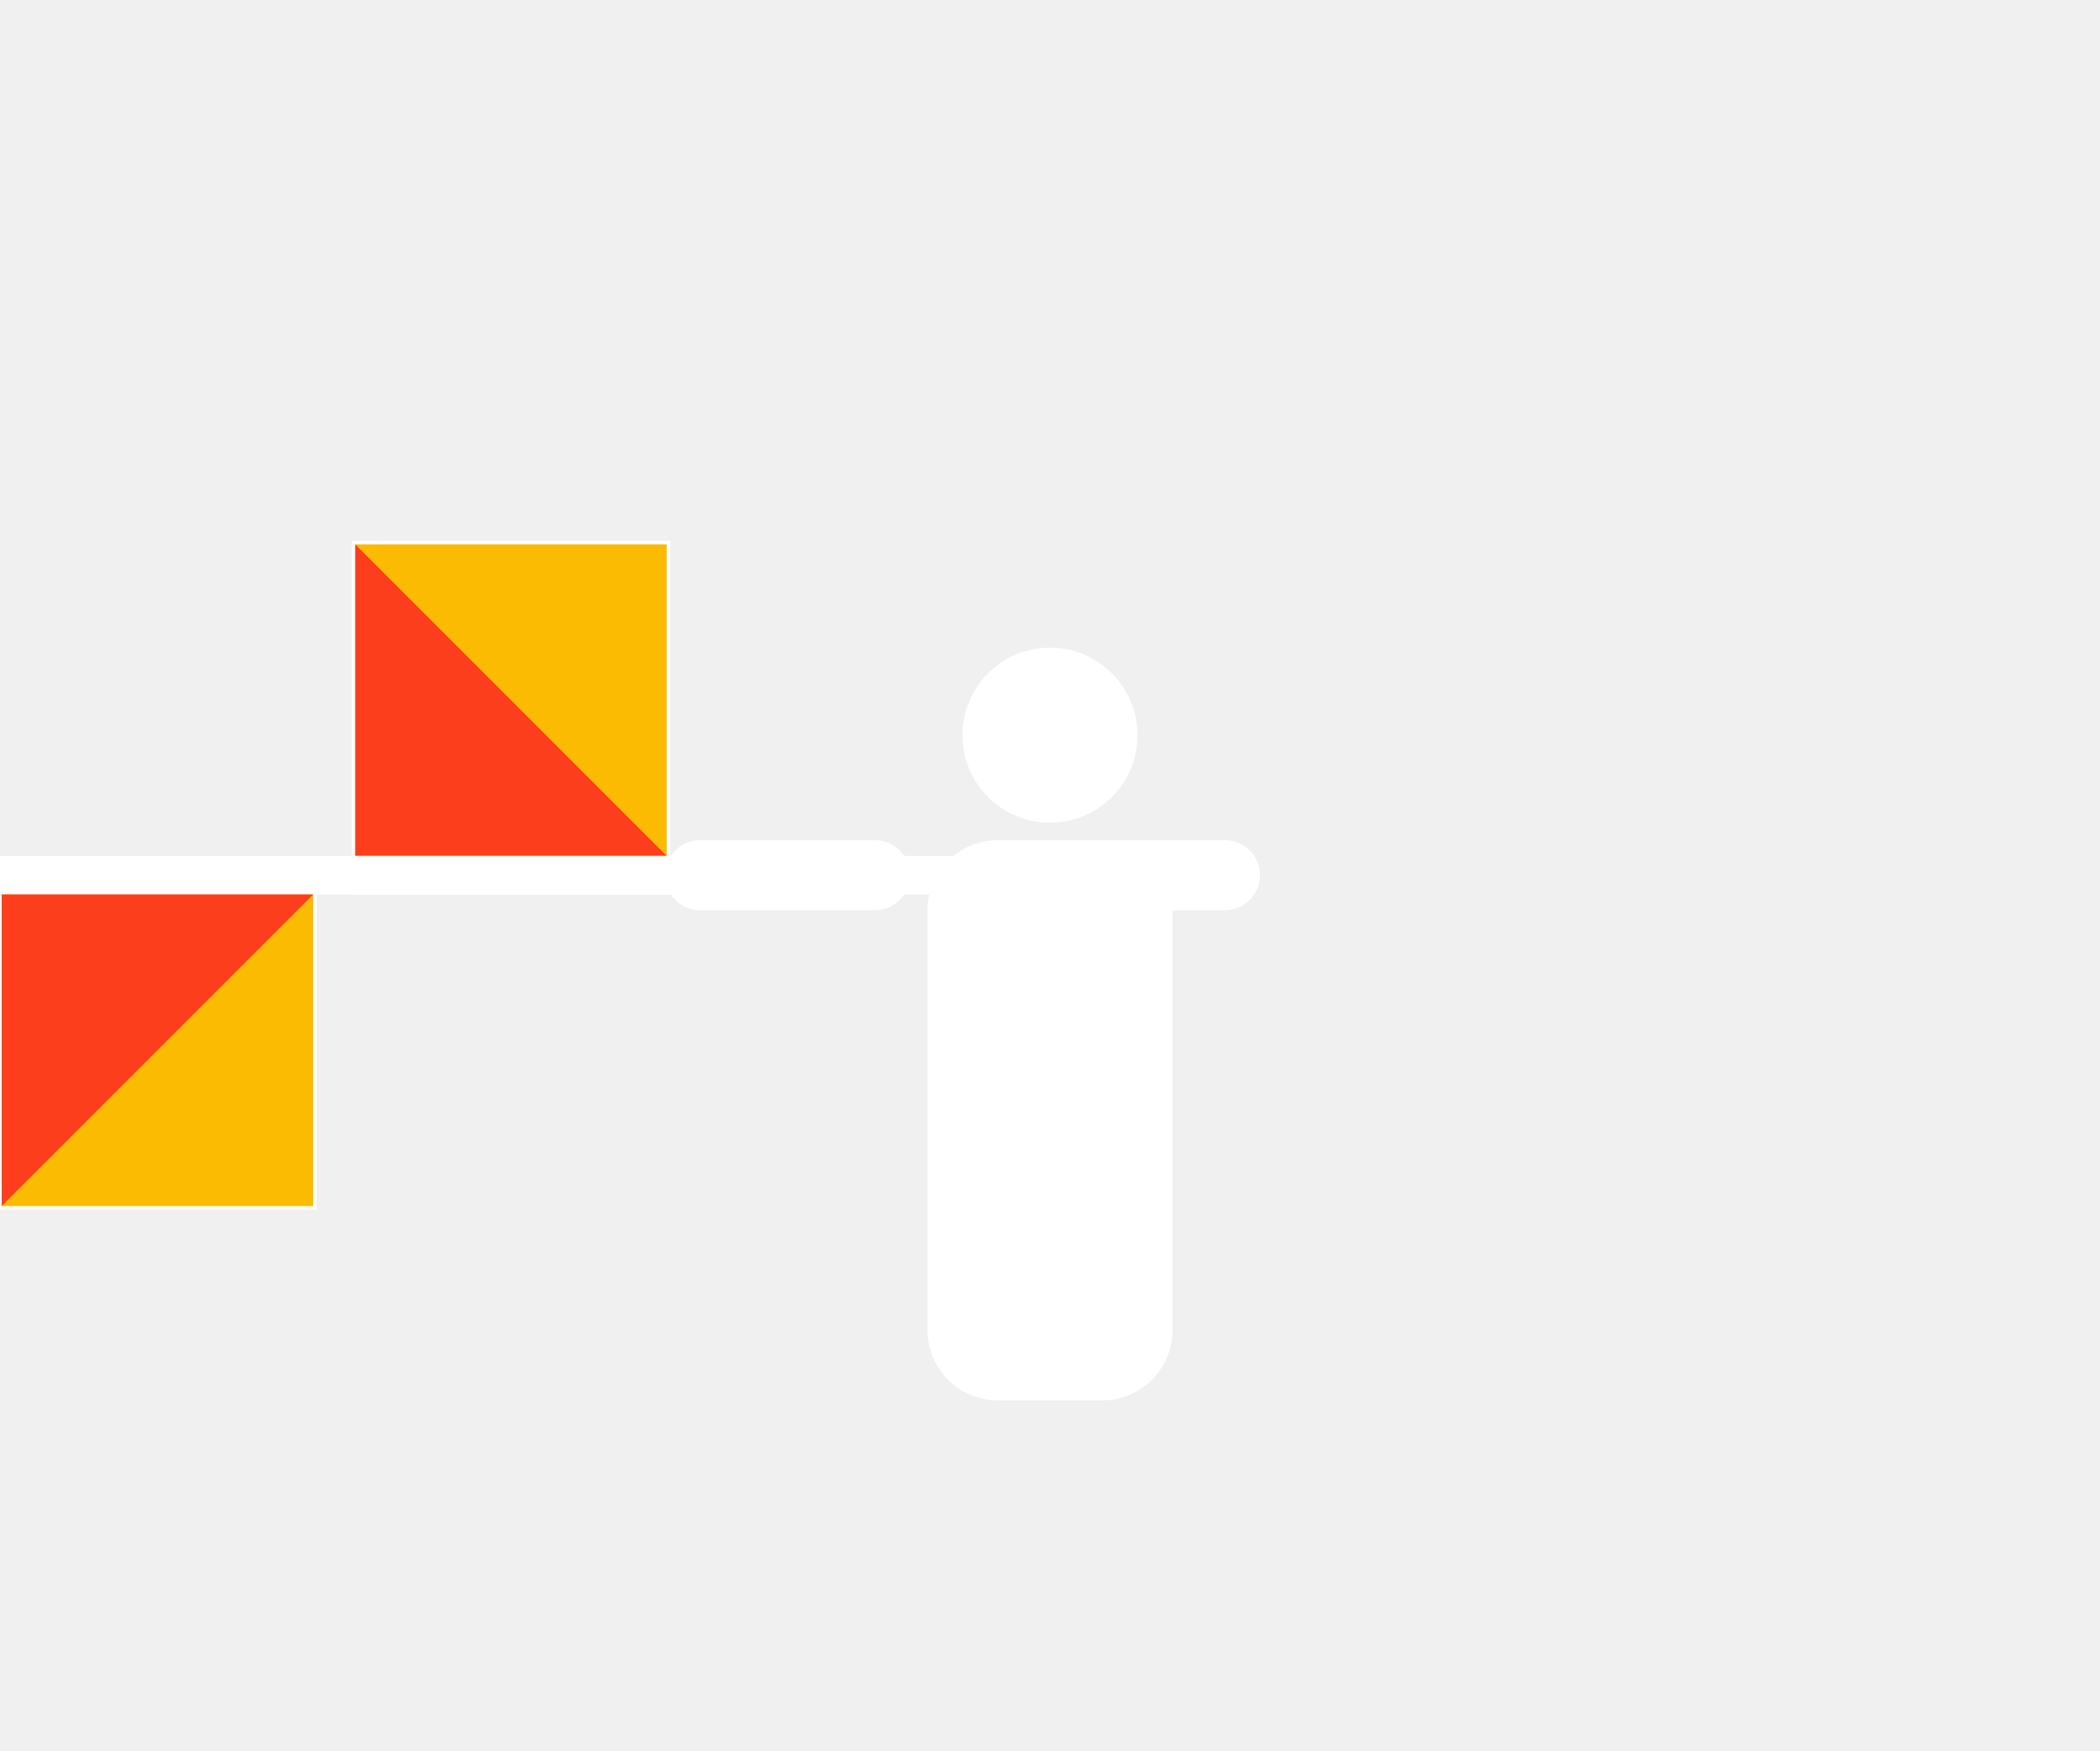
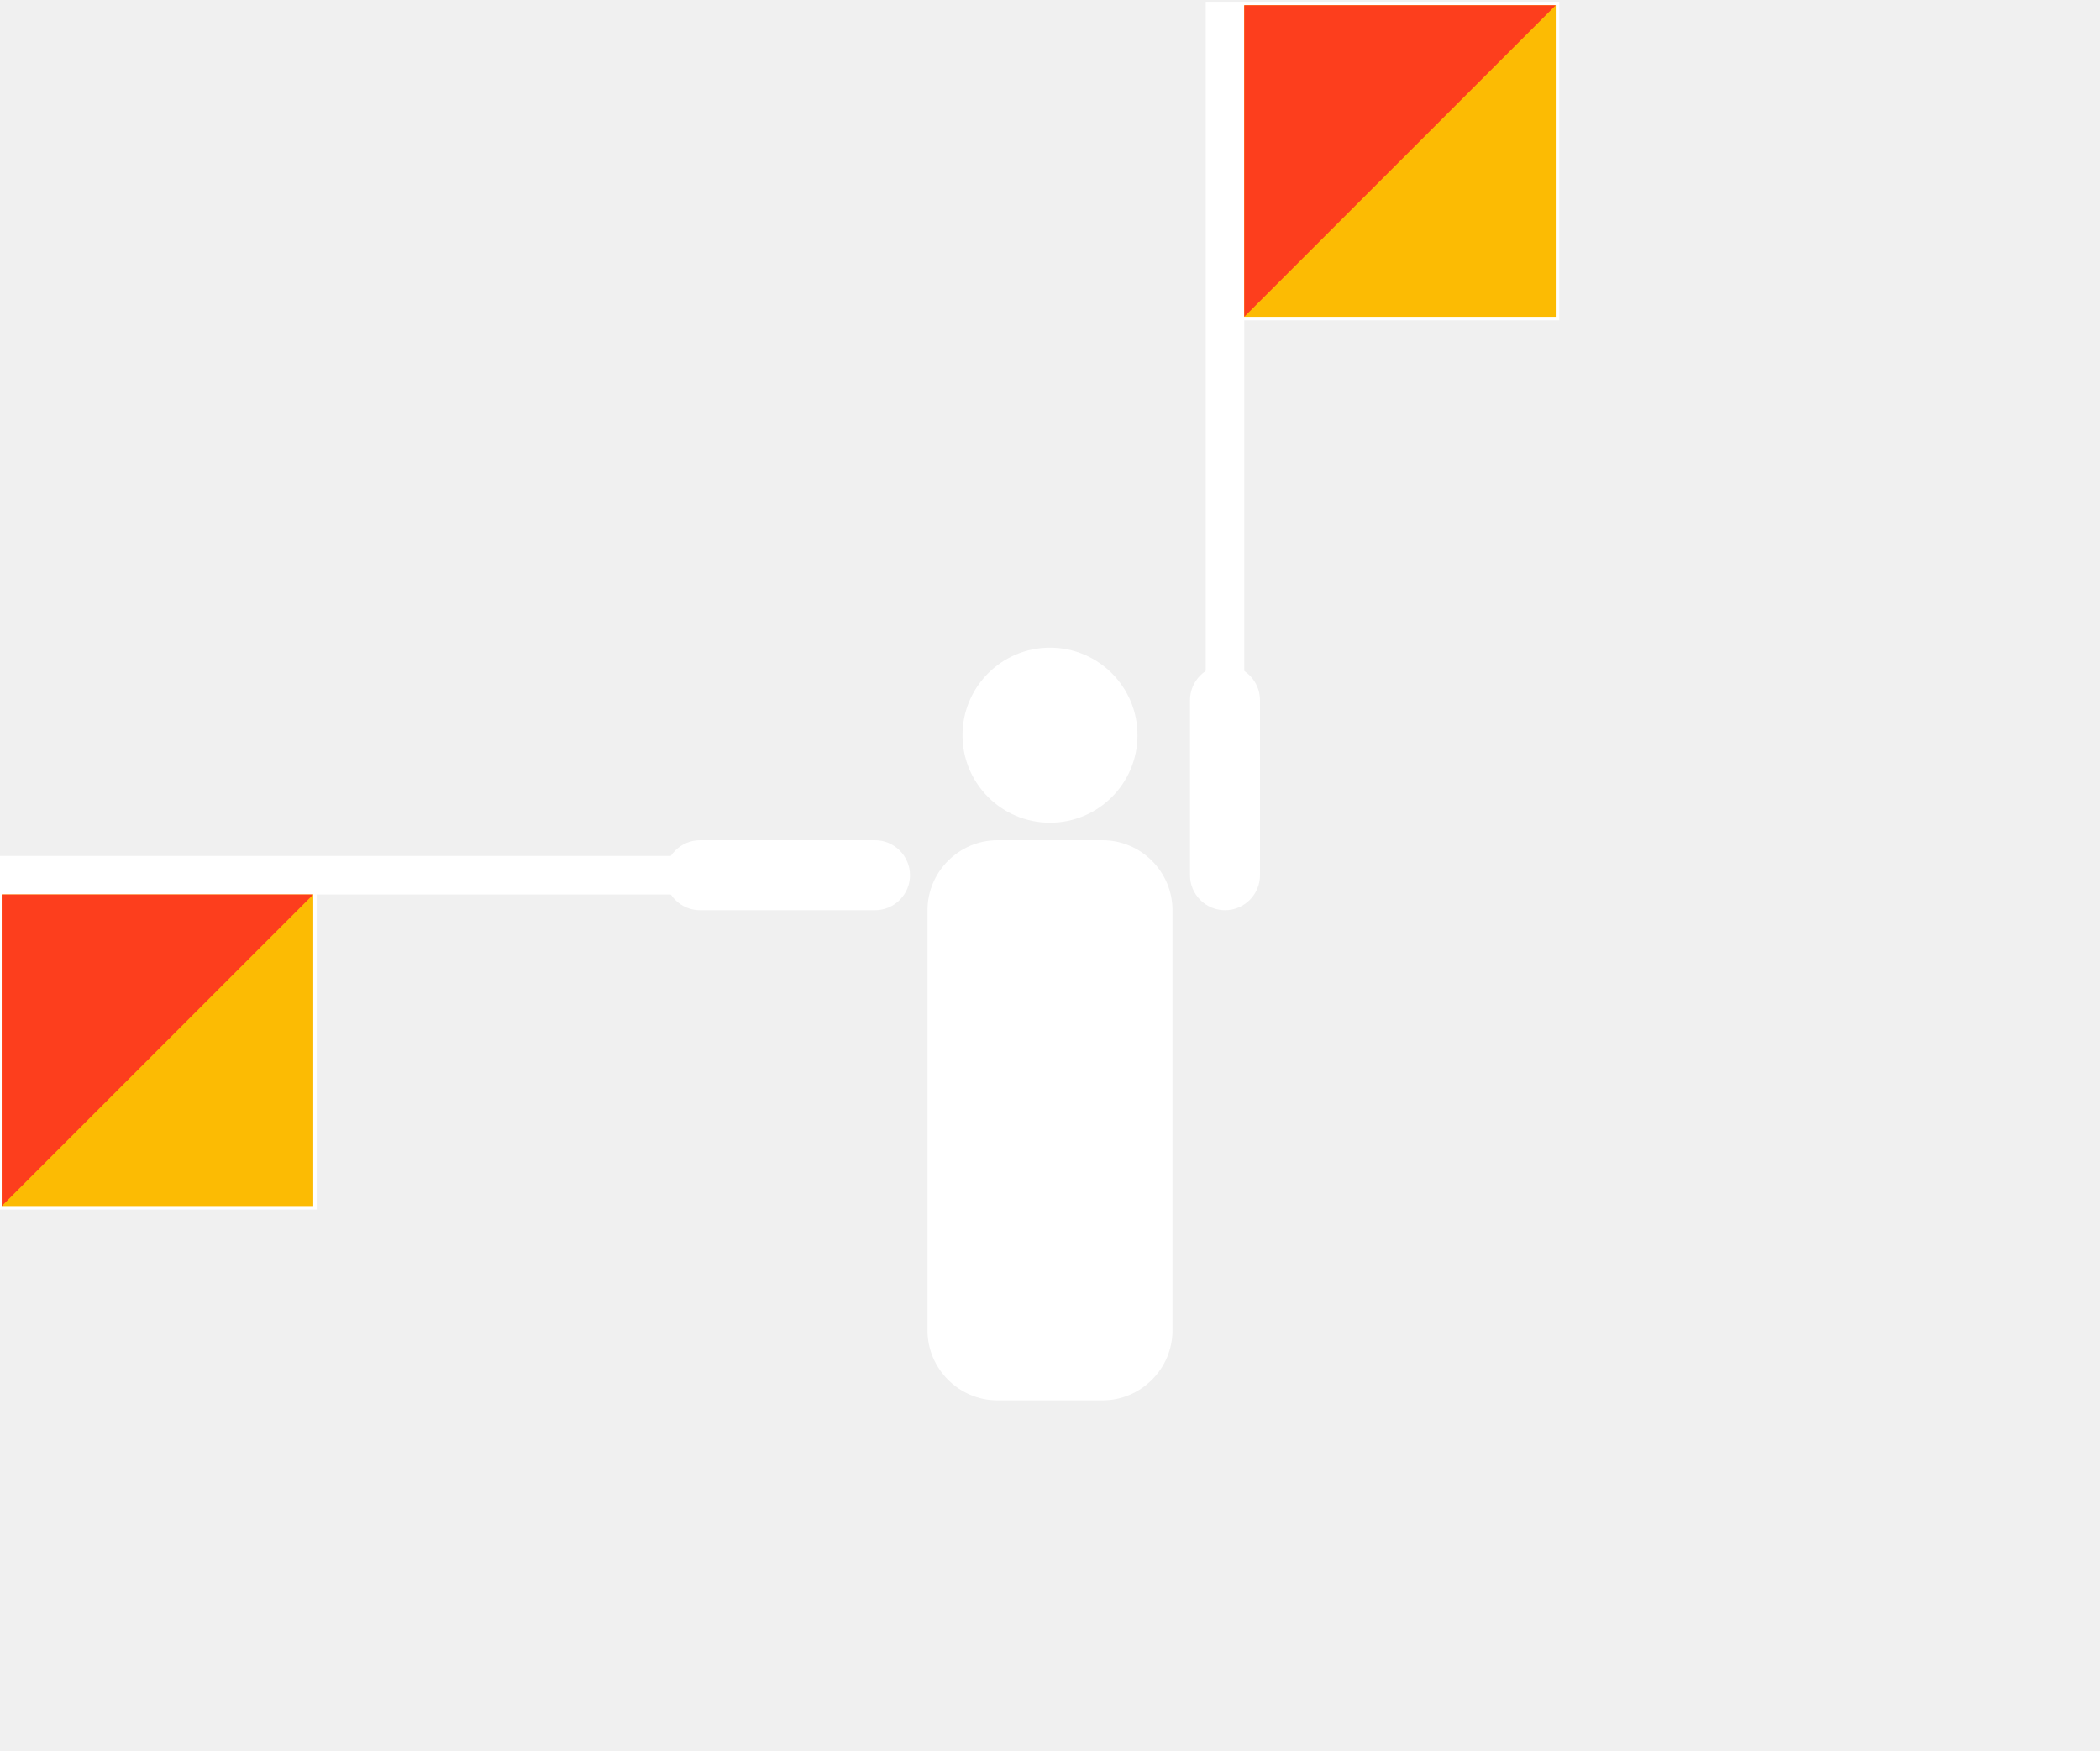
<svg xmlns="http://www.w3.org/2000/svg" version="1.1" id="Layer_1" x="0px" y="0px" viewBox="0 0 600 500" style="enable-background:new 0 0 600 500;" xml:space="preserve">
  <style type="text/css">
	.st0{fill:#FFFFFF;}
	.st1{fill:#FCBB03;}
	.st2{fill:#FD3E1D;}
</style>
  <circle class="st0" cx="300" cy="210" r="25" />
  <path class="st0" d="M285,240h30c11,0,20,9,20,20v120c0,11-9,20-20,20h-30c-11,0-20-9-20-20V260C265,249,274,240,285,240z" />
  <g transform="rotate(-90 350,250)">
    <g id="armL">
-       <path class="st0" d="M340,250v-50c0-5.5,4.5-10,10-10l0,0c5.5,0,10,4.5,10,10v50c0,5.5-4.5,10-10,10l0,0    C344.5,260,340,255.5,340,250z" />
-       <path class="st0" d="M344.5,201V0.5h101v91h-90v110L344.5,201z" />
-       <path class="st1" d="M355.5,90.5v-89h89v89H355.5z" />
-       <path class="st2" d="M355.5,90.5l89-89h-89V90.5z" />
+       <path class="st0" d="M350,240h50c5.5,0,10,4.5,10,10l0,0c0,5.5-4.5,10-10,10h-50c-5.5,0-10-4.5-10-10l0,0    C340,244.5,344.5,240,350,240z" />
+       <path class="st0" d="M399,244.5h200.5v101h-91v-90h-110L399,244.5z" />
+       <path class="st1" d="M509.5,255.5h89v89h-89V255.5z" />
+       <path class="st2" d="M509.5,255.5l89,89v-89H509.5z" />
    </g>
  </g>
  <path class="st0" d="M200,240h50c5.5,0,10,4.5,10,10l0,0c0,5.5-4.5,10-10,10h-50c-5.5,0-10-4.5-10-10l0,0  C190,244.5,194.5,240,200,240z" />
  <path class="st0" d="M0,244.5h200.5v11h-110v90h-91L0,244.5z" />
  <path class="st1" d="M0.5,255.5h89v89h-89V255.5z" />
  <path class="st2" d="M0.5,255.5h89l-89,89V255.5z" />
</svg>
